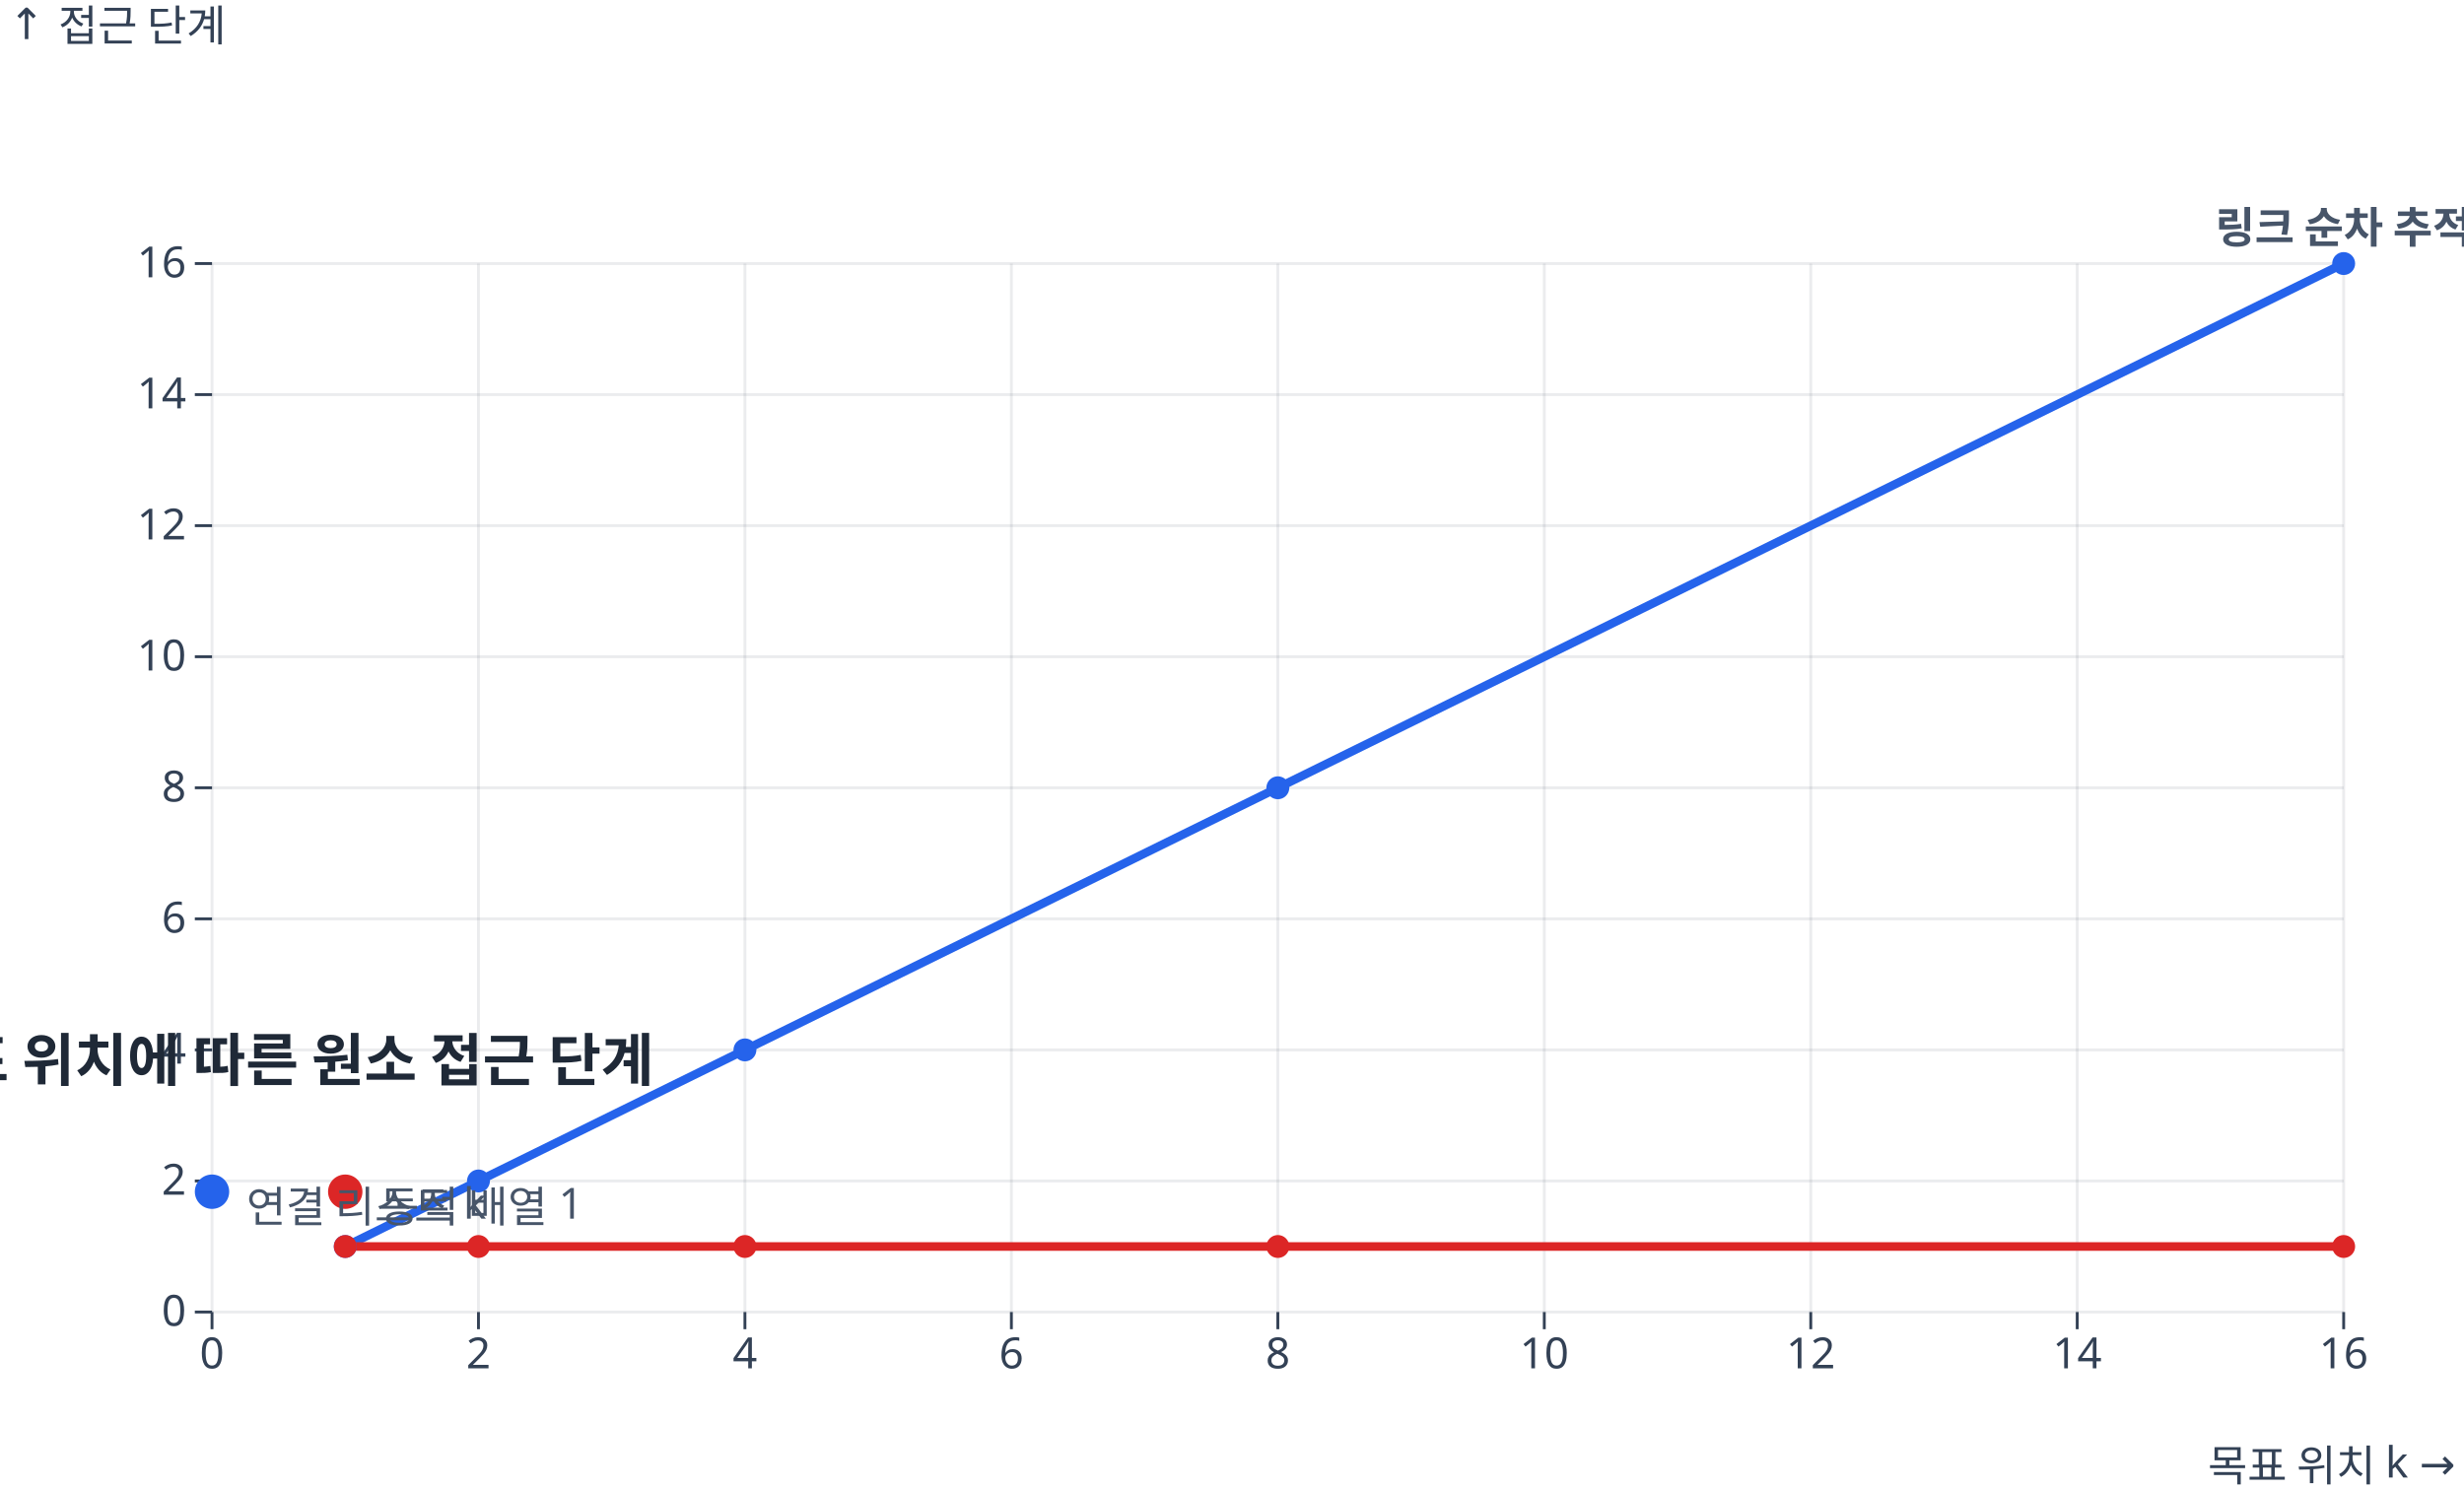
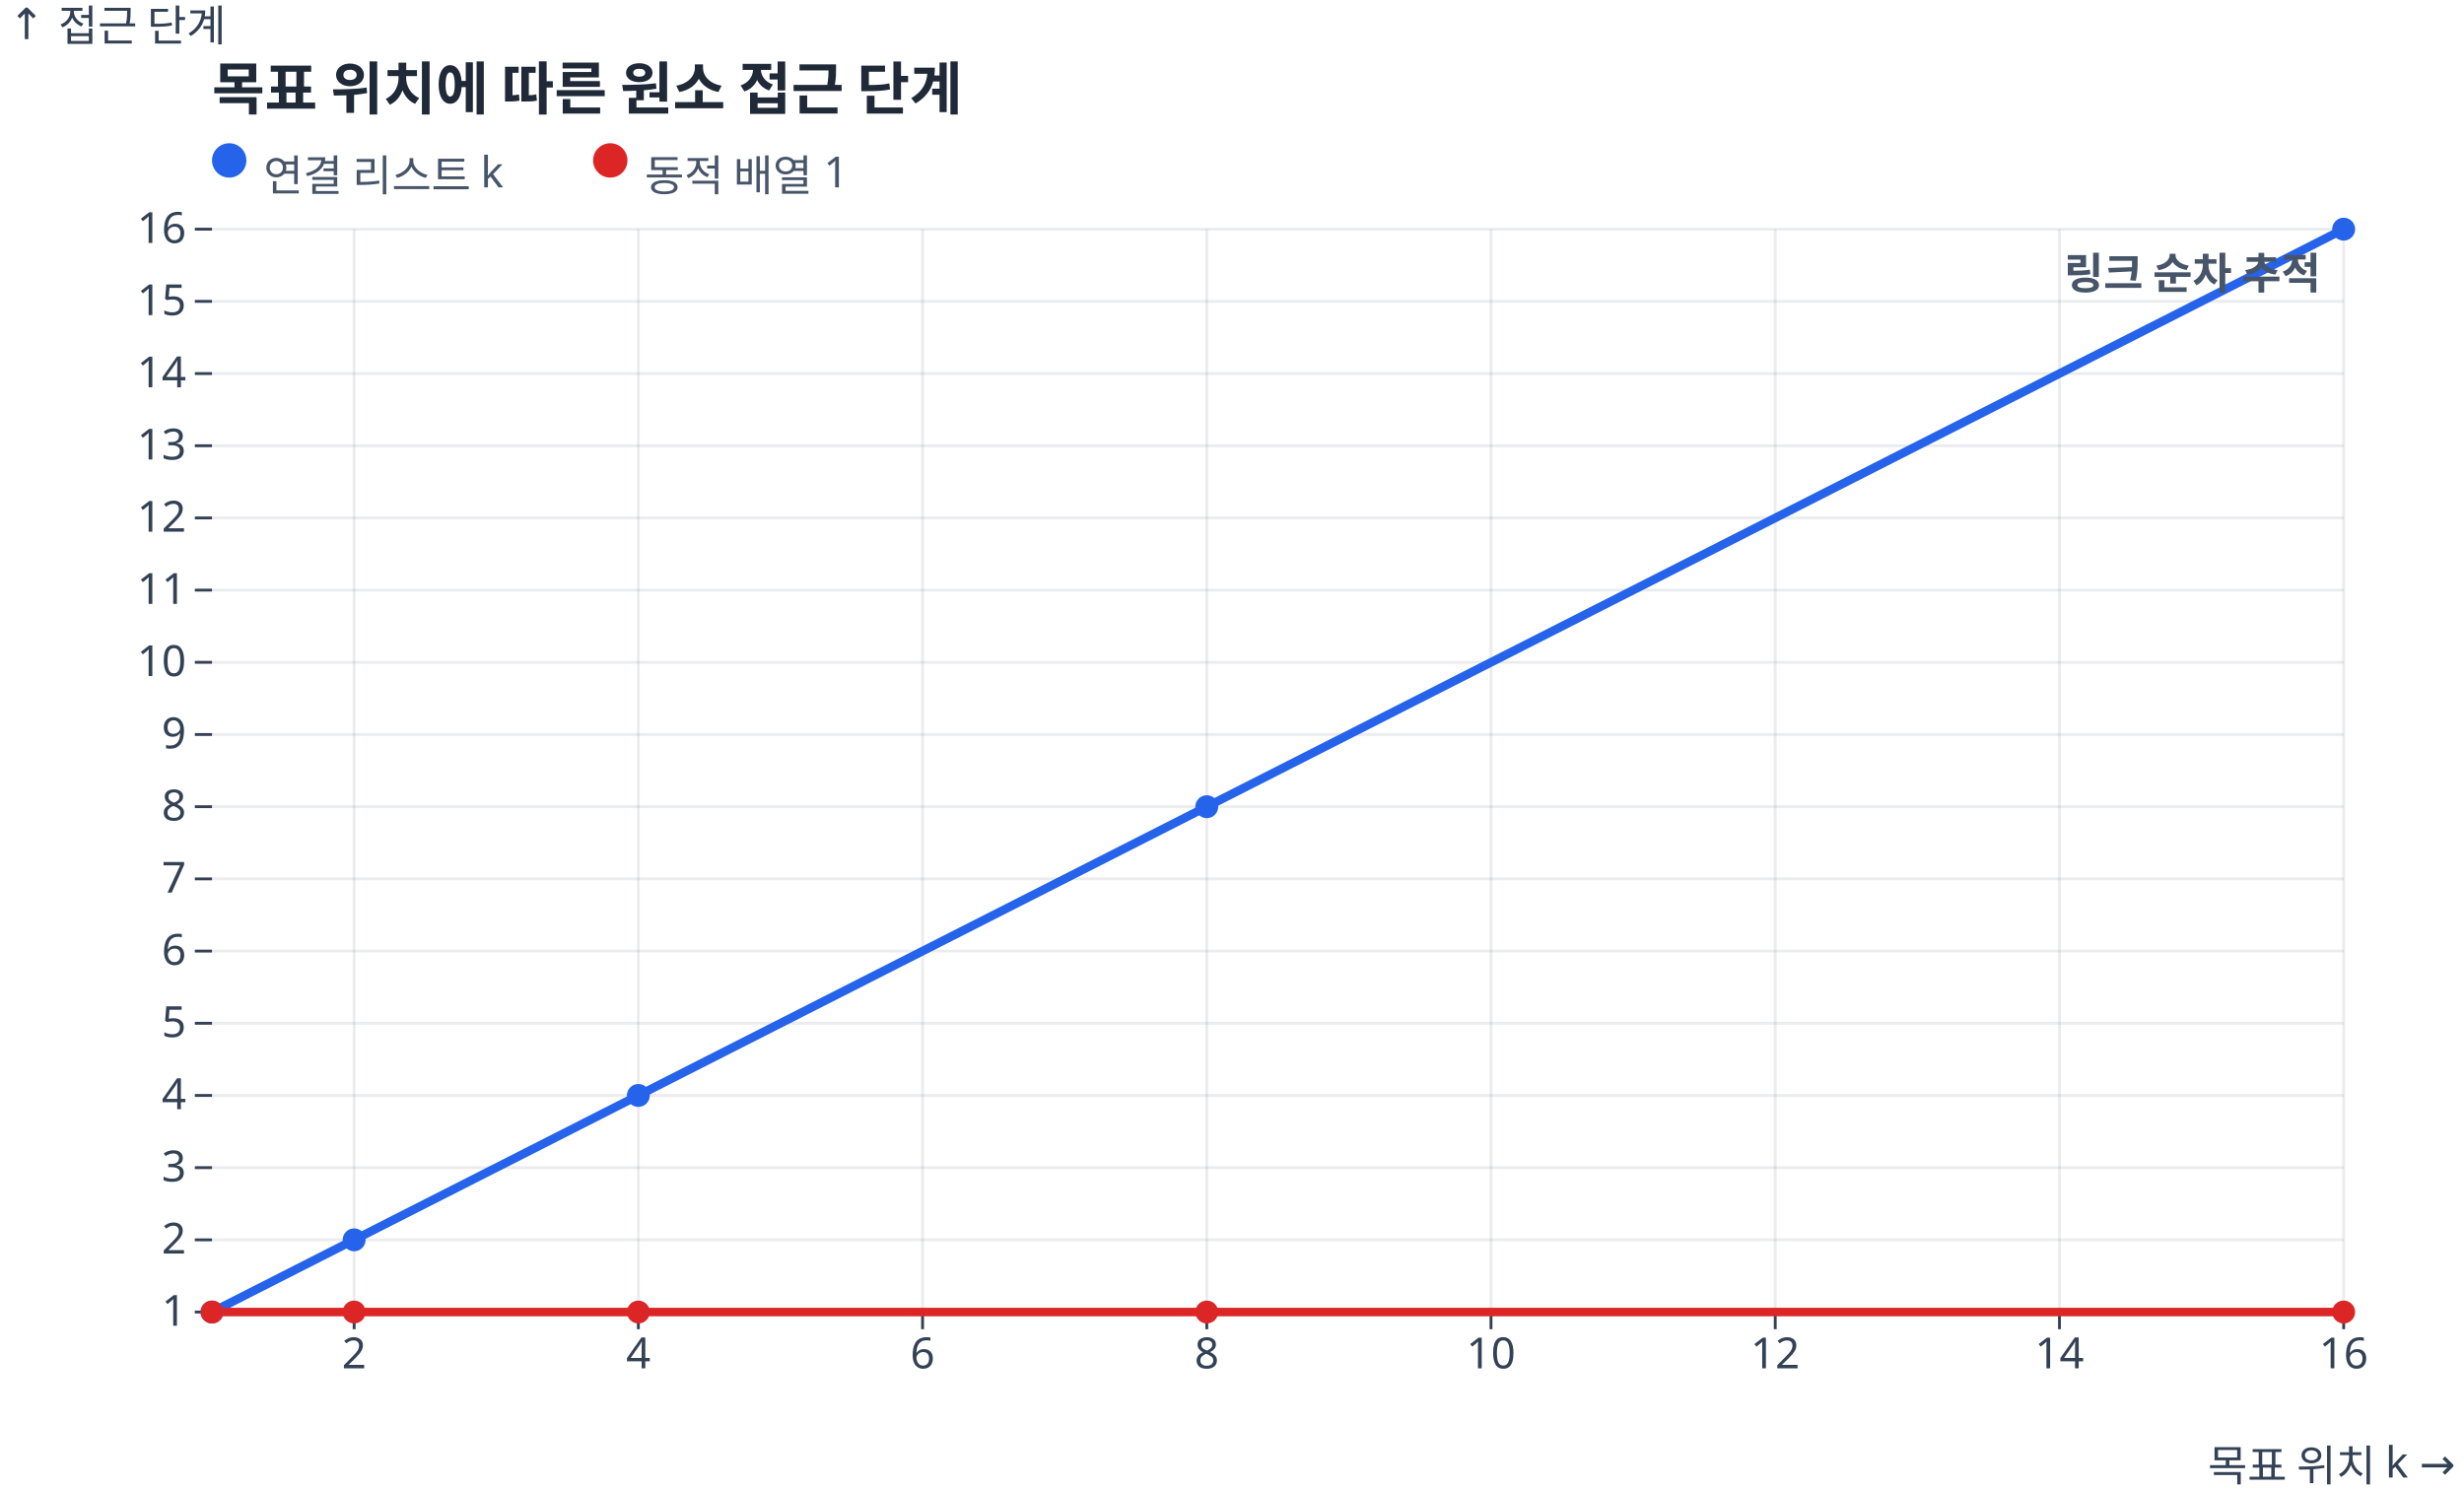
<svg xmlns="http://www.w3.org/2000/svg" class="plot-d6a7b5" fill="currentColor" font-family="system-ui, sans-serif" font-size="10" text-anchor="middle" width="860" height="520" viewBox="0 0 860 520" style="background: rgb(248, 250, 252); color: rgb(51, 65, 85); font-family: system-ui, sans-serif; font-size: 15px;" role="img" aria-label="목표 위치에 따른 원소 접근 단계: 연결 리스트 k, 동적 배열 1 계열 차트">
  <style>:where(.plot-d6a7b5) {
  --plot-background: white;
  display: block;
  height: auto;
  height: intrinsic;
  max-width: 100%;
}
:where(.plot-d6a7b5 text),
:where(.plot-d6a7b5 tspan) {
  white-space: pre;
}</style>
  <g aria-label="y-grid" aria-hidden="true" stroke="currentColor" stroke-opacity="0.1">
    <line x1="74" x2="818" y1="458" y2="458" />
-     <line x1="74" x2="818" y1="412.25" y2="412.25" />
-     <line x1="74" x2="818" y1="366.5" y2="366.5" />
-     <line x1="74" x2="818" y1="320.75" y2="320.75" />
-     <line x1="74" x2="818" y1="275" y2="275" />
-     <line x1="74" x2="818" y1="229.25" y2="229.25" />
-     <line x1="74" x2="818" y1="183.5" y2="183.5" />
-     <line x1="74" x2="818" y1="137.75" y2="137.75" />
-     <line x1="74" x2="818" y1="92" y2="92" />
+     <line x1="74" x2="818" y1="432.8" y2="432.8" />
+     <line x1="74" x2="818" y1="407.6" y2="407.6" />
+     <line x1="74" x2="818" y1="382.4" y2="382.4" />
+     <line x1="74" x2="818" y1="357.2" y2="357.2" />
+     <line x1="74" x2="818" y1="332" y2="332" />
+     <line x1="74" x2="818" y1="306.8" y2="306.8" />
+     <line x1="74" x2="818" y1="281.6" y2="281.6" />
+     <line x1="74" x2="818" y1="256.4" y2="256.4" />
+     <line x1="74" x2="818" y1="231.2" y2="231.2" />
+     <line x1="74" x2="818" y1="206" y2="206" />
+     <line x1="74" x2="818" y1="180.8" y2="180.8" />
+     <line x1="74" x2="818" y1="155.6" y2="155.6" />
+     <line x1="74" x2="818" y1="130.4" y2="130.4" />
+     <line x1="74" x2="818" y1="105.2" y2="105.2" />
+     <line x1="74" x2="818" y1="80" y2="80" />
  </g>
  <g aria-label="y-axis tick" aria-hidden="true" fill="none" stroke="currentColor">
    <path transform="translate(74,458)" d="M0,0L-6,0" />
-     <path transform="translate(74,412.25)" d="M0,0L-6,0" />
-     <path transform="translate(74,366.5)" d="M0,0L-6,0" />
-     <path transform="translate(74,320.75)" d="M0,0L-6,0" />
-     <path transform="translate(74,275)" d="M0,0L-6,0" />
-     <path transform="translate(74,229.25)" d="M0,0L-6,0" />
-     <path transform="translate(74,183.5)" d="M0,0L-6,0" />
-     <path transform="translate(74,137.75)" d="M0,0L-6,0" />
-     <path transform="translate(74,92)" d="M0,0L-6,0" />
+     <path transform="translate(74,432.8)" d="M0,0L-6,0" />
+     <path transform="translate(74,407.6)" d="M0,0L-6,0" />
+     <path transform="translate(74,382.4)" d="M0,0L-6,0" />
+     <path transform="translate(74,357.2)" d="M0,0L-6,0" />
+     <path transform="translate(74,332)" d="M0,0L-6,0" />
+     <path transform="translate(74,306.8)" d="M0,0L-6,0" />
+     <path transform="translate(74,281.6)" d="M0,0L-6,0" />
+     <path transform="translate(74,256.4)" d="M0,0L-6,0" />
+     <path transform="translate(74,231.2)" d="M0,0L-6,0" />
+     <path transform="translate(74,206)" d="M0,0L-6,0" />
+     <path transform="translate(74,180.8)" d="M0,0L-6,0" />
+     <path transform="translate(74,155.6)" d="M0,0L-6,0" />
+     <path transform="translate(74,130.4)" d="M0,0L-6,0" />
+     <path transform="translate(74,105.2)" d="M0,0L-6,0" />
+     <path transform="translate(74,80)" d="M0,0L-6,0" />
  </g>
  <g aria-label="y-axis tick label" text-anchor="end" font-variant="tabular-nums" transform="translate(-9,0)">
-     <text y="0.32em" transform="translate(74,458)">0</text>
-     <text y="0.32em" transform="translate(74,412.25)">2</text>
-     <text y="0.32em" transform="translate(74,366.5)">4</text>
-     <text y="0.32em" transform="translate(74,320.75)">6</text>
-     <text y="0.32em" transform="translate(74,275)">8</text>
-     <text y="0.32em" transform="translate(74,229.25)">10</text>
-     <text y="0.32em" transform="translate(74,183.5)">12</text>
-     <text y="0.32em" transform="translate(74,137.75)">14</text>
-     <text y="0.32em" transform="translate(74,92)">16</text>
+     <text y="0.32em" transform="translate(74,458)">1</text>
+     <text y="0.32em" transform="translate(74,432.8)">2</text>
+     <text y="0.32em" transform="translate(74,407.6)">3</text>
+     <text y="0.32em" transform="translate(74,382.4)">4</text>
+     <text y="0.32em" transform="translate(74,357.2)">5</text>
+     <text y="0.32em" transform="translate(74,332)">6</text>
+     <text y="0.32em" transform="translate(74,306.8)">7</text>
+     <text y="0.32em" transform="translate(74,281.6)">8</text>
+     <text y="0.32em" transform="translate(74,256.4)">9</text>
+     <text y="0.32em" transform="translate(74,231.2)">10</text>
+     <text y="0.32em" transform="translate(74,206)">11</text>
+     <text y="0.32em" transform="translate(74,180.8)">12</text>
+     <text y="0.32em" transform="translate(74,155.6)">13</text>
+     <text y="0.32em" transform="translate(74,130.4)">14</text>
+     <text y="0.32em" transform="translate(74,105.2)">15</text>
+     <text y="0.32em" transform="translate(74,80)">16</text>
  </g>
-   <g aria-label="y-axis label" text-anchor="start" transform="translate(-71,-89)">
-     <text y="0.71em" transform="translate(74,92)">↑ 접근 단계</text>
+   <g aria-label="y-axis label" text-anchor="start" transform="translate(-71,-77)">
+     <text y="0.71em" transform="translate(74,80)">↑ 접근 단계</text>
  </g>
  <g aria-label="x-grid" aria-hidden="true" stroke="currentColor" stroke-opacity="0.1">
-     <line x1="74" x2="74" y1="92" y2="458" />
-     <line x1="167" x2="167" y1="92" y2="458" />
-     <line x1="260" x2="260" y1="92" y2="458" />
-     <line x1="353" x2="353" y1="92" y2="458" />
-     <line x1="446" x2="446" y1="92" y2="458" />
-     <line x1="539" x2="539" y1="92" y2="458" />
-     <line x1="632" x2="632" y1="92" y2="458" />
-     <line x1="725" x2="725" y1="92" y2="458" />
-     <line x1="818" x2="818" y1="92" y2="458" />
+     <line x1="123.6" x2="123.6" y1="80" y2="458" />
+     <line x1="222.8" x2="222.8" y1="80" y2="458" />
+     <line x1="322" x2="322" y1="80" y2="458" />
+     <line x1="421.2" x2="421.2" y1="80" y2="458" />
+     <line x1="520.4" x2="520.4" y1="80" y2="458" />
+     <line x1="619.6" x2="619.6" y1="80" y2="458" />
+     <line x1="718.8" x2="718.8" y1="80" y2="458" />
+     <line x1="818" x2="818" y1="80" y2="458" />
  </g>
  <g aria-label="x-axis tick" aria-hidden="true" fill="none" stroke="currentColor">
-     <path transform="translate(74,458)" d="M0,0L0,6" />
-     <path transform="translate(167,458)" d="M0,0L0,6" />
-     <path transform="translate(260,458)" d="M0,0L0,6" />
-     <path transform="translate(353,458)" d="M0,0L0,6" />
-     <path transform="translate(446,458)" d="M0,0L0,6" />
-     <path transform="translate(539,458)" d="M0,0L0,6" />
-     <path transform="translate(632,458)" d="M0,0L0,6" />
-     <path transform="translate(725,458)" d="M0,0L0,6" />
+     <path transform="translate(123.6,458)" d="M0,0L0,6" />
+     <path transform="translate(222.8,458)" d="M0,0L0,6" />
+     <path transform="translate(322,458)" d="M0,0L0,6" />
+     <path transform="translate(421.2,458)" d="M0,0L0,6" />
+     <path transform="translate(520.4,458)" d="M0,0L0,6" />
+     <path transform="translate(619.6,458)" d="M0,0L0,6" />
+     <path transform="translate(718.8,458)" d="M0,0L0,6" />
    <path transform="translate(818,458)" d="M0,0L0,6" />
  </g>
  <g aria-label="x-axis tick label" font-variant="tabular-nums" transform="translate(0,9)">
-     <text y="0.71em" transform="translate(74,458)">0</text>
-     <text y="0.71em" transform="translate(167,458)">2</text>
-     <text y="0.71em" transform="translate(260,458)">4</text>
-     <text y="0.71em" transform="translate(353,458)">6</text>
-     <text y="0.71em" transform="translate(446,458)">8</text>
-     <text y="0.71em" transform="translate(539,458)">10</text>
-     <text y="0.71em" transform="translate(632,458)">12</text>
-     <text y="0.71em" transform="translate(725,458)">14</text>
+     <text y="0.71em" transform="translate(123.6,458)">2</text>
+     <text y="0.71em" transform="translate(222.8,458)">4</text>
+     <text y="0.71em" transform="translate(322,458)">6</text>
+     <text y="0.71em" transform="translate(421.2,458)">8</text>
+     <text y="0.71em" transform="translate(520.4,458)">10</text>
+     <text y="0.71em" transform="translate(619.6,458)">12</text>
+     <text y="0.71em" transform="translate(718.8,458)">14</text>
    <text y="0.71em" transform="translate(818,458)">16</text>
  </g>
  <g aria-label="x-axis label" text-anchor="end" transform="translate(39,59)">
    <text transform="translate(818,458)">목표 위치 k →</text>
  </g>
-   <g aria-label="text" fill="#1f2937" font-size="20" font-weight="700" transform="translate(0,-72)">
-     <text y="0.71em" transform="translate(97.25,435.125)">목표 위치에 따른 원소 접근 단계</text>
+   <g aria-label="text" fill="#1f2937" text-anchor="start" font-size="20" font-weight="700" transform="translate(0,-56)">
+     <text y="0.71em" transform="translate(74,80)">목표 위치에 따른 원소 접근 단계</text>
+   </g>
+   <g aria-label="dot" fill="#2563eb" transform="translate(6,-24)">
+     <circle cx="74" cy="80" r="6" />
+   </g>
+   <g aria-label="text" fill="#475569" text-anchor="start" transform="translate(18,-24)">
+     <text y="0.71em" transform="translate(74,80)">연결 리스트 k</text>
+   </g>
+   <g aria-label="dot" fill="#dc2626" transform="translate(139,-24)">
+     <circle cx="74" cy="80" r="6" />
+   </g>
+   <g aria-label="text" fill="#475569" text-anchor="start" transform="translate(151,-24)">
+     <text y="0.71em" transform="translate(74,80)">동적 배열 1</text>
  </g>
  <g aria-label="line" fill="none" stroke-width="3" stroke-linejoin="round" stroke-linecap="round">
-     <path stroke="#2563eb" d="M120.5,435.125L167,412.25L260,366.5L446,275L818,92" />
-     <path stroke="#dc2626" d="M120.5,435.125L167,435.125L260,435.125L446,435.125L818,435.125" />
+     <path stroke="#2563eb" d="M74,458L123.6,432.8L222.8,382.4L421.2,281.6L818,80" />
+     <path stroke="#dc2626" d="M74,458L123.6,458L222.8,458L421.2,458L818,458" />
  </g>
  <g aria-label="dot">
-     <circle cx="120.5" cy="435.125" r="4" fill="#2563eb" />
-     <circle cx="120.5" cy="435.125" r="4" fill="#dc2626" />
-     <circle cx="167" cy="412.25" r="4" fill="#2563eb" />
-     <circle cx="167" cy="435.125" r="4" fill="#dc2626" />
-     <circle cx="260" cy="366.5" r="4" fill="#2563eb" />
-     <circle cx="260" cy="435.125" r="4" fill="#dc2626" />
-     <circle cx="446" cy="275" r="4" fill="#2563eb" />
-     <circle cx="446" cy="435.125" r="4" fill="#dc2626" />
-     <circle cx="818" cy="92" r="4" fill="#2563eb" />
-     <circle cx="818" cy="435.125" r="4" fill="#dc2626" />
+     <circle cx="74" cy="458" r="4" fill="#2563eb" />
+     <circle cx="74" cy="458" r="4" fill="#dc2626" />
+     <circle cx="123.6" cy="432.8" r="4" fill="#2563eb" />
+     <circle cx="123.6" cy="458" r="4" fill="#dc2626" />
+     <circle cx="222.8" cy="382.4" r="4" fill="#2563eb" />
+     <circle cx="222.8" cy="458" r="4" fill="#dc2626" />
+     <circle cx="421.2" cy="281.6" r="4" fill="#2563eb" />
+     <circle cx="421.2" cy="458" r="4" fill="#dc2626" />
+     <circle cx="818" cy="80" r="4" fill="#2563eb" />
+     <circle cx="818" cy="458" r="4" fill="#dc2626" />
  </g>
-   <g aria-label="text" fill="#475569" font-weight="600" transform="translate(0,-12)">
-     <text y="0.32em" transform="translate(818,92)">링크 순차 추적</text>
-   </g>
-   <g aria-label="dot" transform="translate(0,-42)">
-     <circle cx="74" cy="458" r="6" fill="#2563eb" />
-     <circle cx="120.5" cy="458" r="6" fill="#dc2626" />
-   </g>
-   <g aria-label="text" fill="#475569" text-anchor="start" transform="translate(12,-42)">
-     <text y="0.71em" transform="translate(74,458)">연결 리스트 k</text>
-     <text y="0.71em" transform="translate(120.5,458)">동적 배열 1</text>
+   <g aria-label="text" fill="#475569" text-anchor="end" font-weight="600" transform="translate(-8,16)">
+     <text y="0.32em" transform="translate(818,80)">링크 순차 추적</text>
  </g>
</svg>
